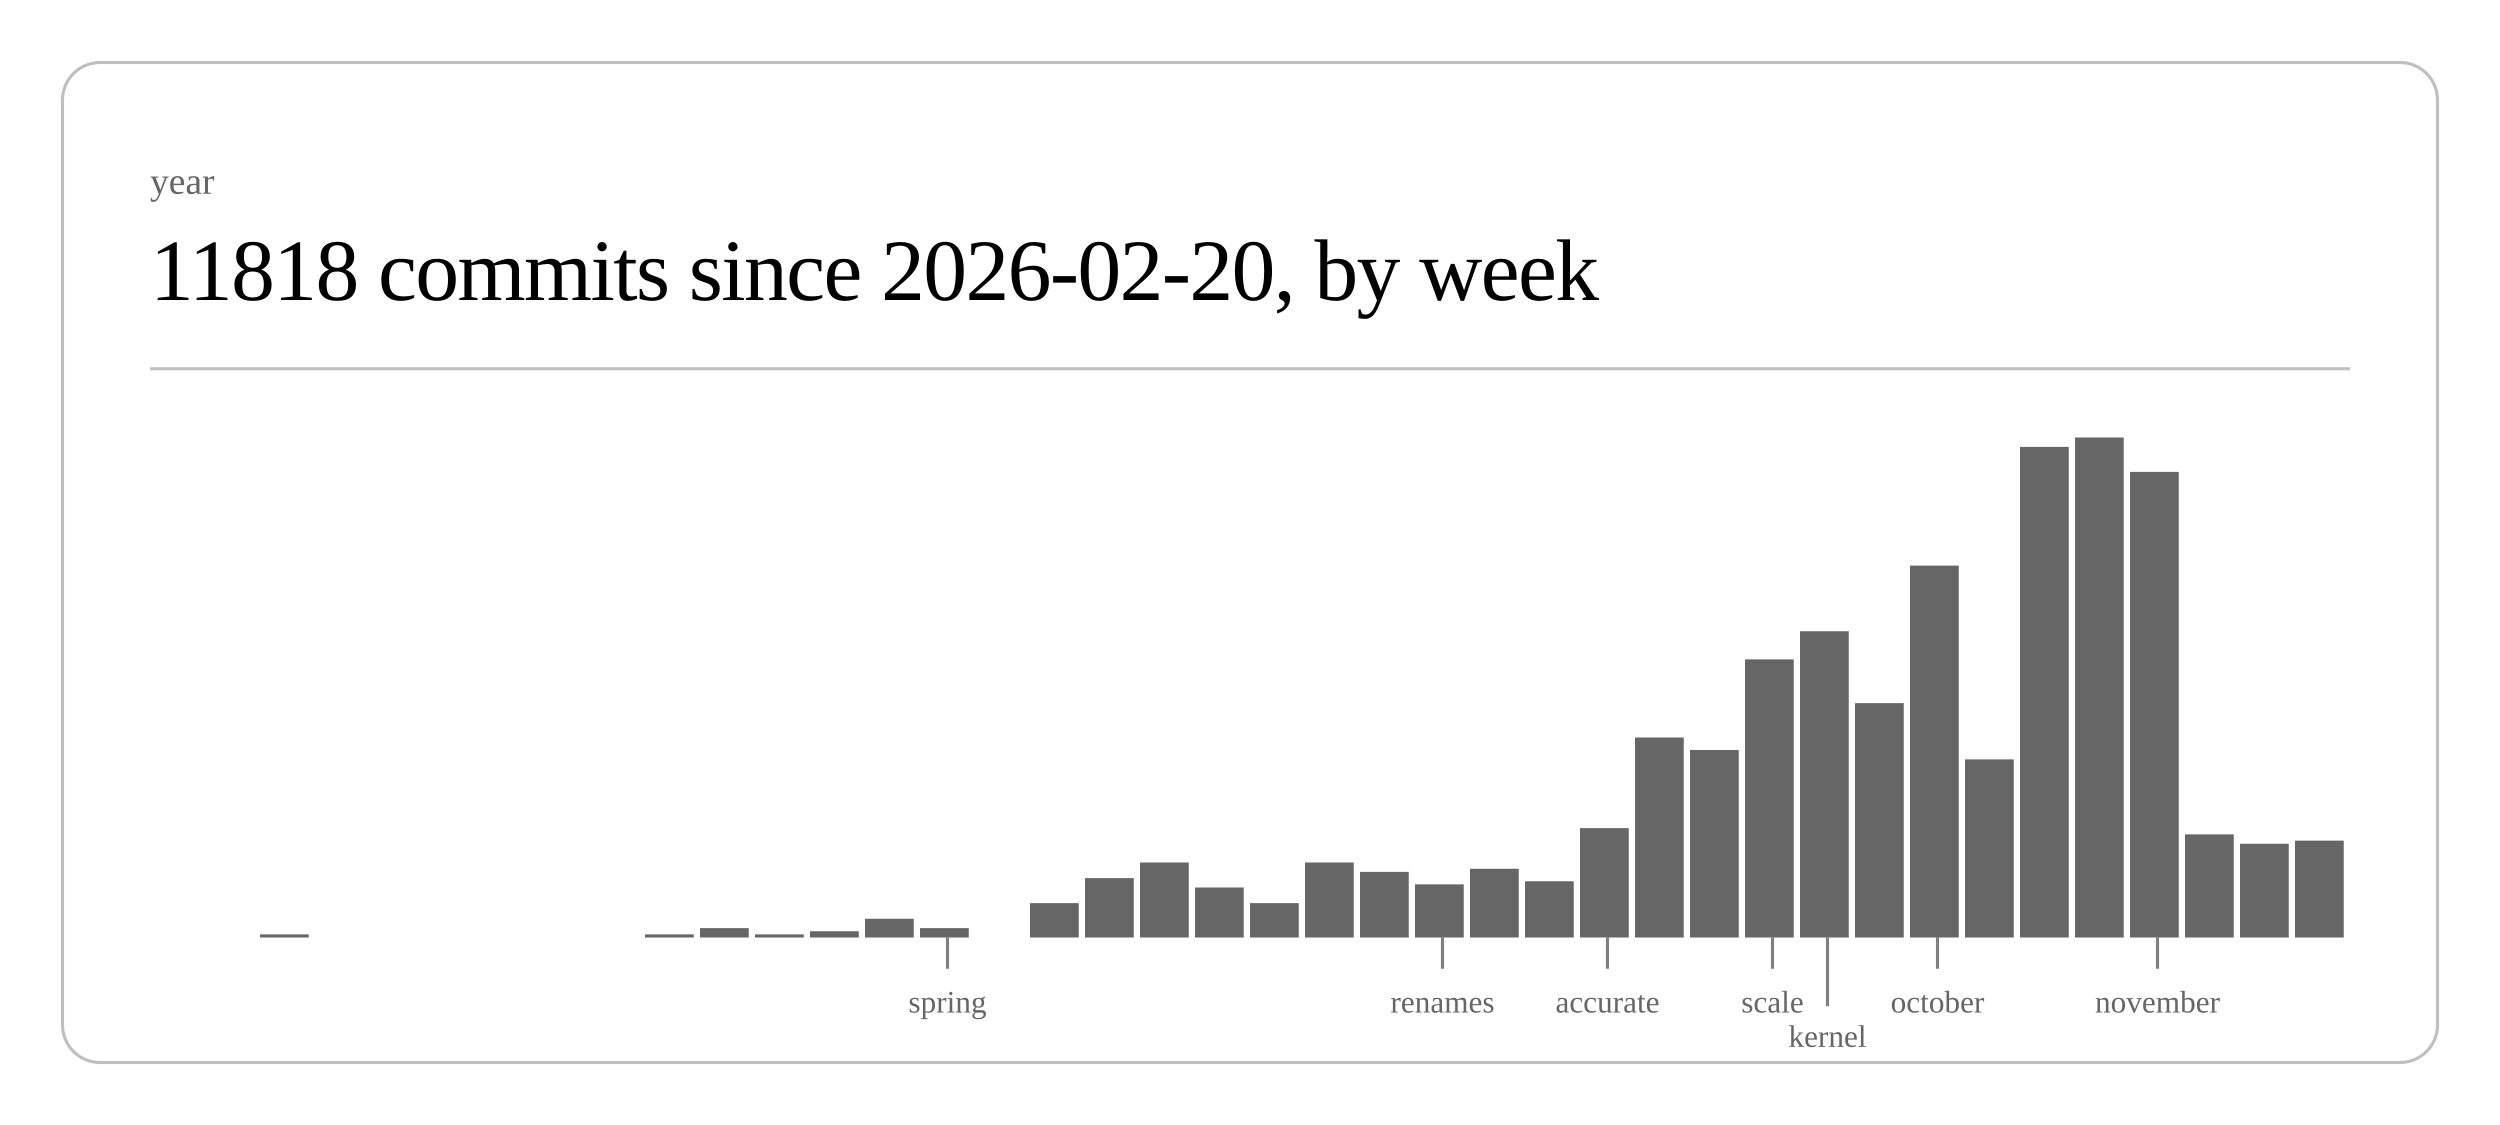
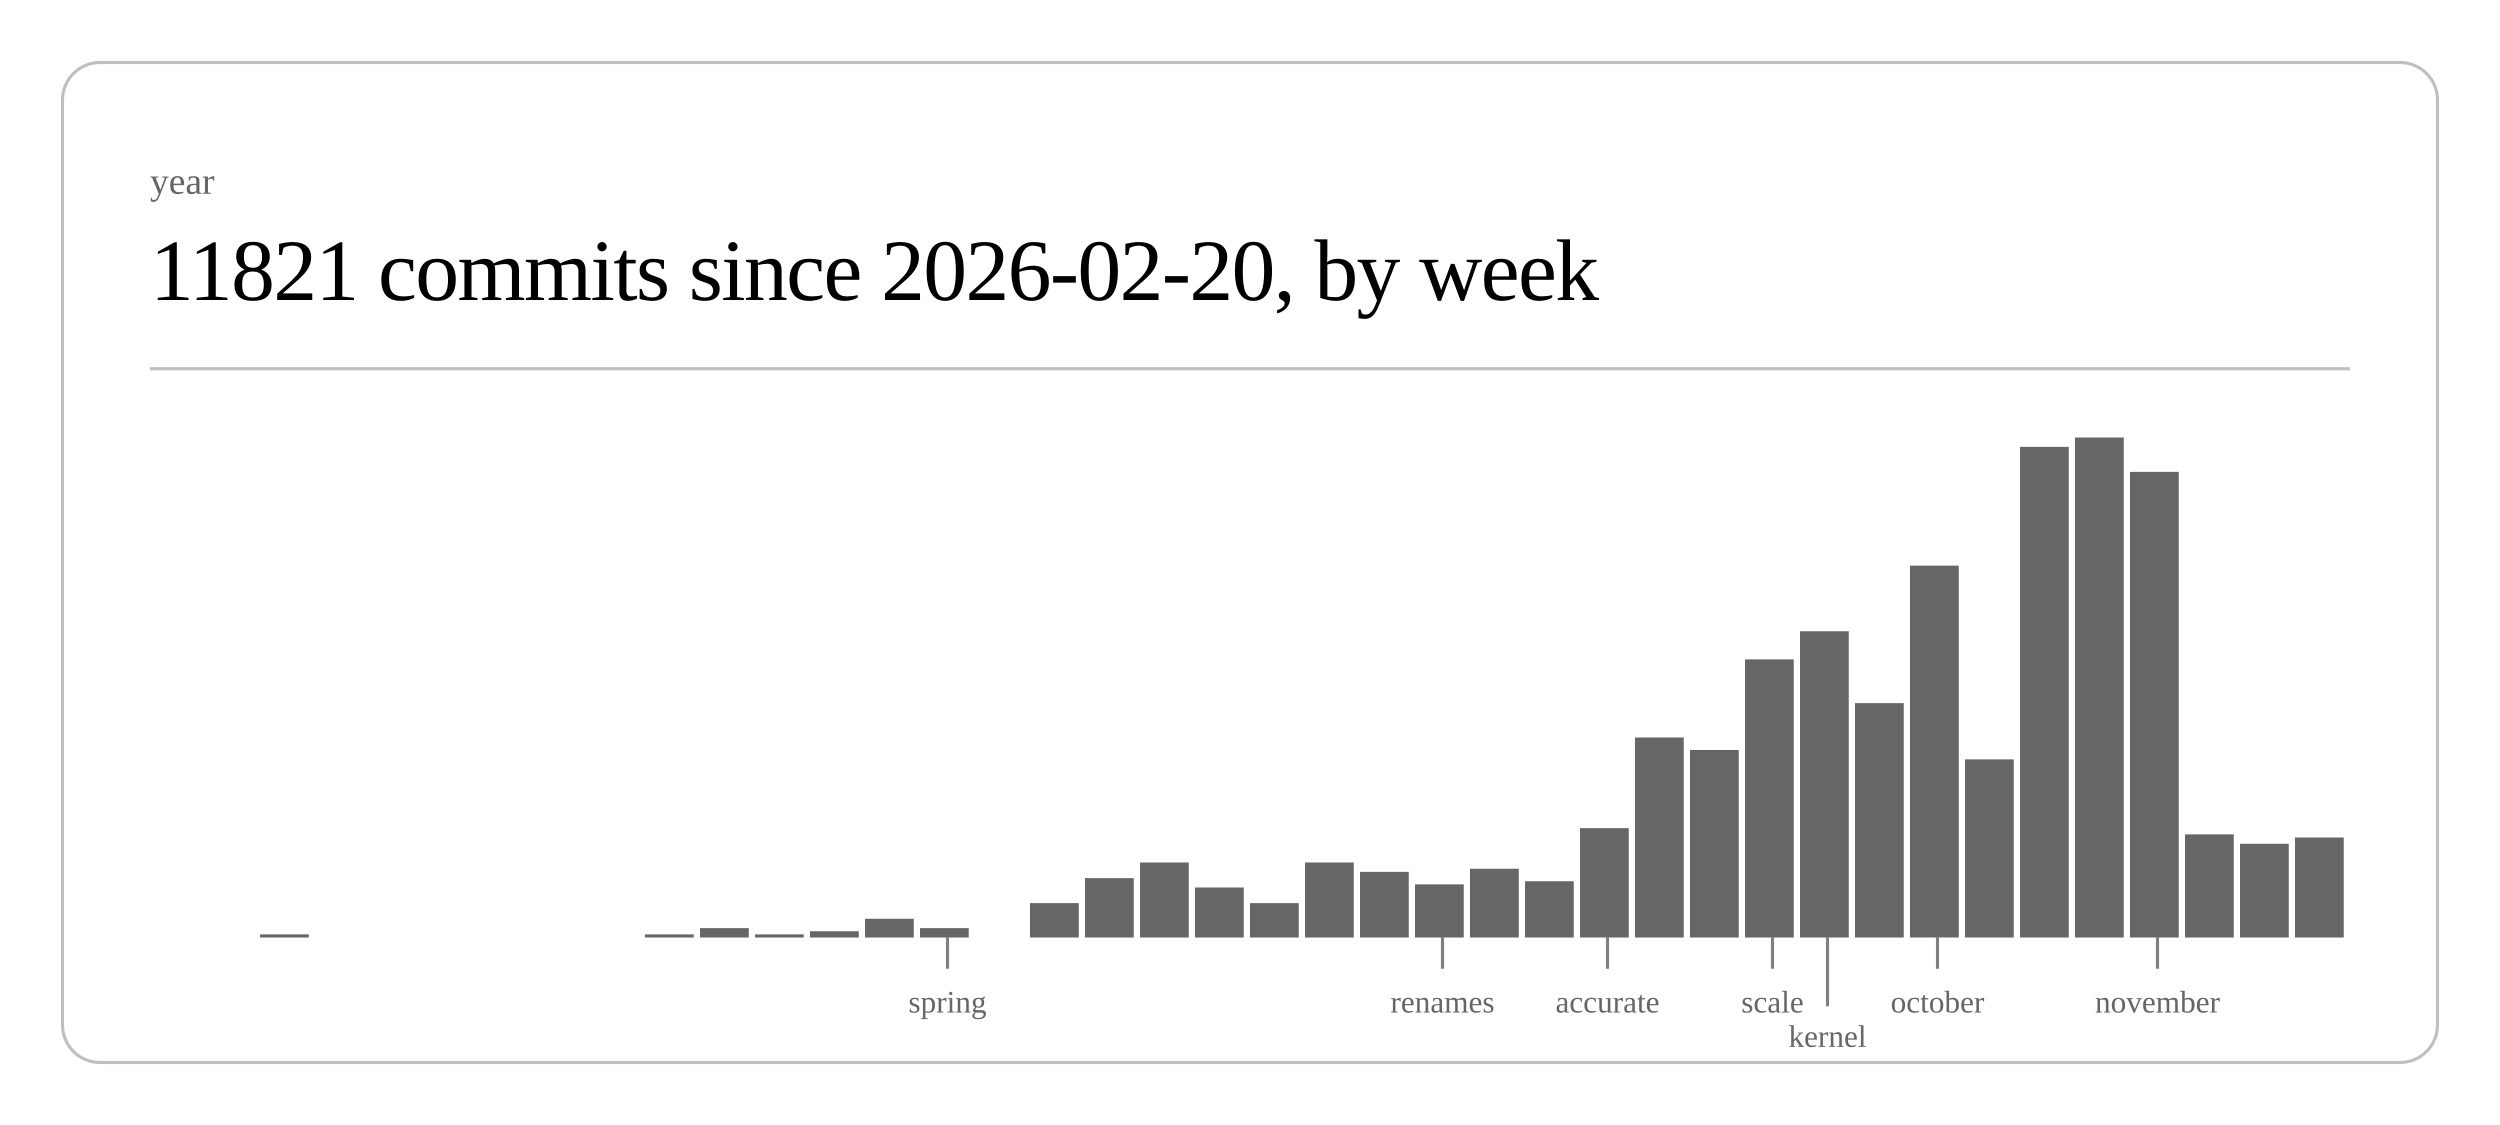
<svg xmlns="http://www.w3.org/2000/svg" class="post-header-svg" viewBox="0 0 800 360" width="800" height="360">
  <rect x="20" y="20" width="760" height="320" rx="12" ry="12" fill="none" stroke="currentColor" stroke-width="1" opacity="0.25" />
  <text fill="currentColor" x="48" y="62" font-size="12" opacity="0.6">year</text>
-   <text fill="currentColor" x="48" y="96" font-size="28" font-weight="300" letter-spacing="-0.5">11818 commits since 2026-02-20, by week</text>
+   <text fill="currentColor" x="48" y="96" font-size="28" font-weight="300" letter-spacing="-0.5">11821 commits since 2026-02-20, by week</text>
  <line stroke="currentColor" x1="48" y1="118" x2="752" y2="118" stroke-width="1" opacity="0.25" />
  <rect x="83.2" y="299" width="15.6" height="1" fill="currentColor" opacity="0.6" />
  <rect x="206.4" y="299" width="15.6" height="1" fill="currentColor" opacity="0.6" />
  <rect x="224.0" y="297" width="15.6" height="3" fill="currentColor" opacity="0.6" />
  <rect x="241.6" y="299" width="15.6" height="1" fill="currentColor" opacity="0.6" />
  <rect x="259.2" y="298" width="15.6" height="2" fill="currentColor" opacity="0.6" />
  <rect x="276.8" y="294" width="15.6" height="6" fill="currentColor" opacity="0.6" />
  <rect x="294.4" y="297" width="15.6" height="3" fill="currentColor" opacity="0.6" />
  <rect x="329.6" y="289" width="15.6" height="11" fill="currentColor" opacity="0.6" />
  <rect x="347.2" y="281" width="15.6" height="19" fill="currentColor" opacity="0.6" />
  <rect x="364.8" y="276" width="15.6" height="24" fill="currentColor" opacity="0.6" />
  <rect x="382.4" y="284" width="15.6" height="16" fill="currentColor" opacity="0.6" />
  <rect x="400.0" y="289" width="15.6" height="11" fill="currentColor" opacity="0.6" />
  <rect x="417.6" y="276" width="15.6" height="24" fill="currentColor" opacity="0.6" />
  <rect x="435.2" y="279" width="15.6" height="21" fill="currentColor" opacity="0.6" />
  <rect x="452.8" y="283" width="15.6" height="17" fill="currentColor" opacity="0.6" />
  <rect x="470.4" y="278" width="15.6" height="22" fill="currentColor" opacity="0.6" />
  <rect x="488.0" y="282" width="15.6" height="18" fill="currentColor" opacity="0.6" />
  <rect x="505.6" y="265" width="15.6" height="35" fill="currentColor" opacity="0.6" />
  <rect x="523.2" y="236" width="15.6" height="64" fill="currentColor" opacity="0.6" />
  <rect x="540.8" y="240" width="15.6" height="60" fill="currentColor" opacity="0.6" />
  <rect x="558.4" y="211" width="15.6" height="89" fill="currentColor" opacity="0.6" />
  <rect x="576.0" y="202" width="15.6" height="98" fill="currentColor" opacity="0.6" />
  <rect x="593.6" y="225" width="15.6" height="75" fill="currentColor" opacity="0.6" />
  <rect x="611.2" y="181" width="15.6" height="119" fill="currentColor" opacity="0.6" />
  <rect x="628.8" y="243" width="15.6" height="57" fill="currentColor" opacity="0.6" />
  <rect x="646.4" y="143" width="15.6" height="157" fill="currentColor" opacity="0.6" />
  <rect x="664.0" y="140" width="15.6" height="160" fill="currentColor" opacity="0.6" />
  <rect x="681.6" y="151" width="15.6" height="149" fill="currentColor" opacity="0.6" />
  <rect x="699.2" y="267" width="15.6" height="33" fill="currentColor" opacity="0.6" />
  <rect x="716.8" y="270" width="15.6" height="30" fill="currentColor" opacity="0.6" />
-   <rect x="734.4" y="269" width="15.6" height="31" fill="currentColor" opacity="0.6" />
+   <rect x="734.4" y="268" width="15.6" height="32" fill="currentColor" opacity="0.6" />
  <line stroke="currentColor" x1="303.2" y1="300" x2="303.2" y2="310" stroke-width="1" opacity="0.5" />
  <text fill="currentColor" x="303.2" y="324" font-size="10" opacity="0.6" text-anchor="middle">spring</text>
  <line stroke="currentColor" x1="461.6" y1="300" x2="461.6" y2="310" stroke-width="1" opacity="0.5" />
  <text fill="currentColor" x="461.6" y="324" font-size="10" opacity="0.6" text-anchor="middle">renames</text>
  <line stroke="currentColor" x1="514.4" y1="300" x2="514.4" y2="310" stroke-width="1" opacity="0.5" />
  <text fill="currentColor" x="514.4" y="324" font-size="10" opacity="0.6" text-anchor="middle">accurate</text>
  <line stroke="currentColor" x1="567.2" y1="300" x2="567.2" y2="310" stroke-width="1" opacity="0.5" />
  <text fill="currentColor" x="567.2" y="324" font-size="10" opacity="0.6" text-anchor="middle">scale</text>
  <line stroke="currentColor" x1="584.8" y1="300" x2="584.8" y2="322" stroke-width="1" opacity="0.5" />
  <text fill="currentColor" x="584.8" y="335" font-size="10" opacity="0.6" text-anchor="middle">kernel</text>
  <line stroke="currentColor" x1="620.0" y1="300" x2="620.0" y2="310" stroke-width="1" opacity="0.5" />
  <text fill="currentColor" x="620.0" y="324" font-size="10" opacity="0.6" text-anchor="middle">october</text>
  <line stroke="currentColor" x1="690.4" y1="300" x2="690.4" y2="310" stroke-width="1" opacity="0.5" />
  <text fill="currentColor" x="690.4" y="324" font-size="10" opacity="0.6" text-anchor="middle">november</text>
</svg>
